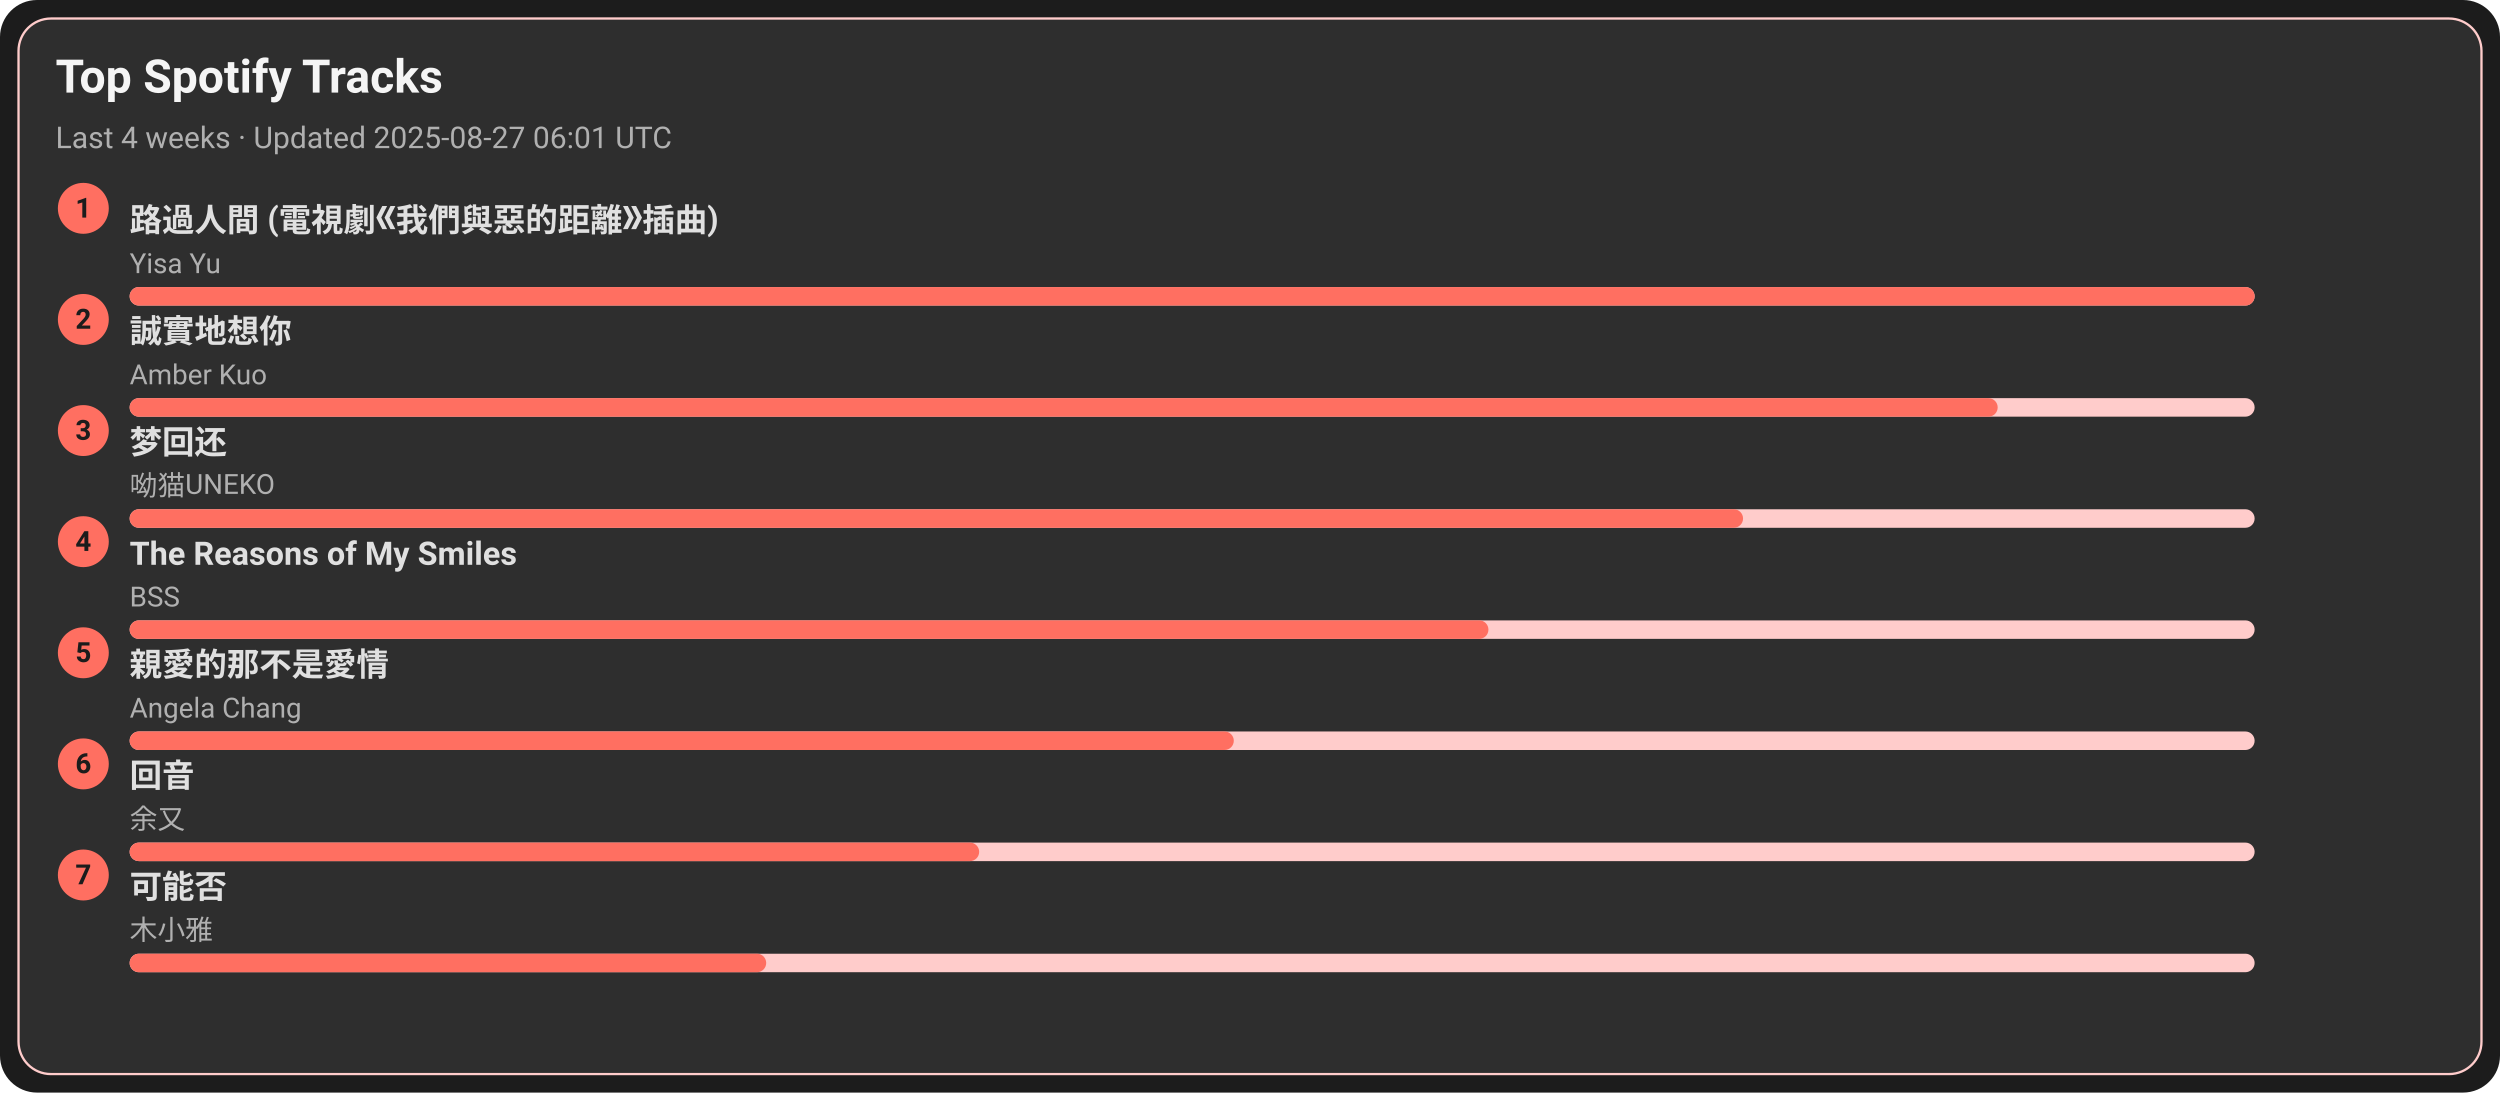
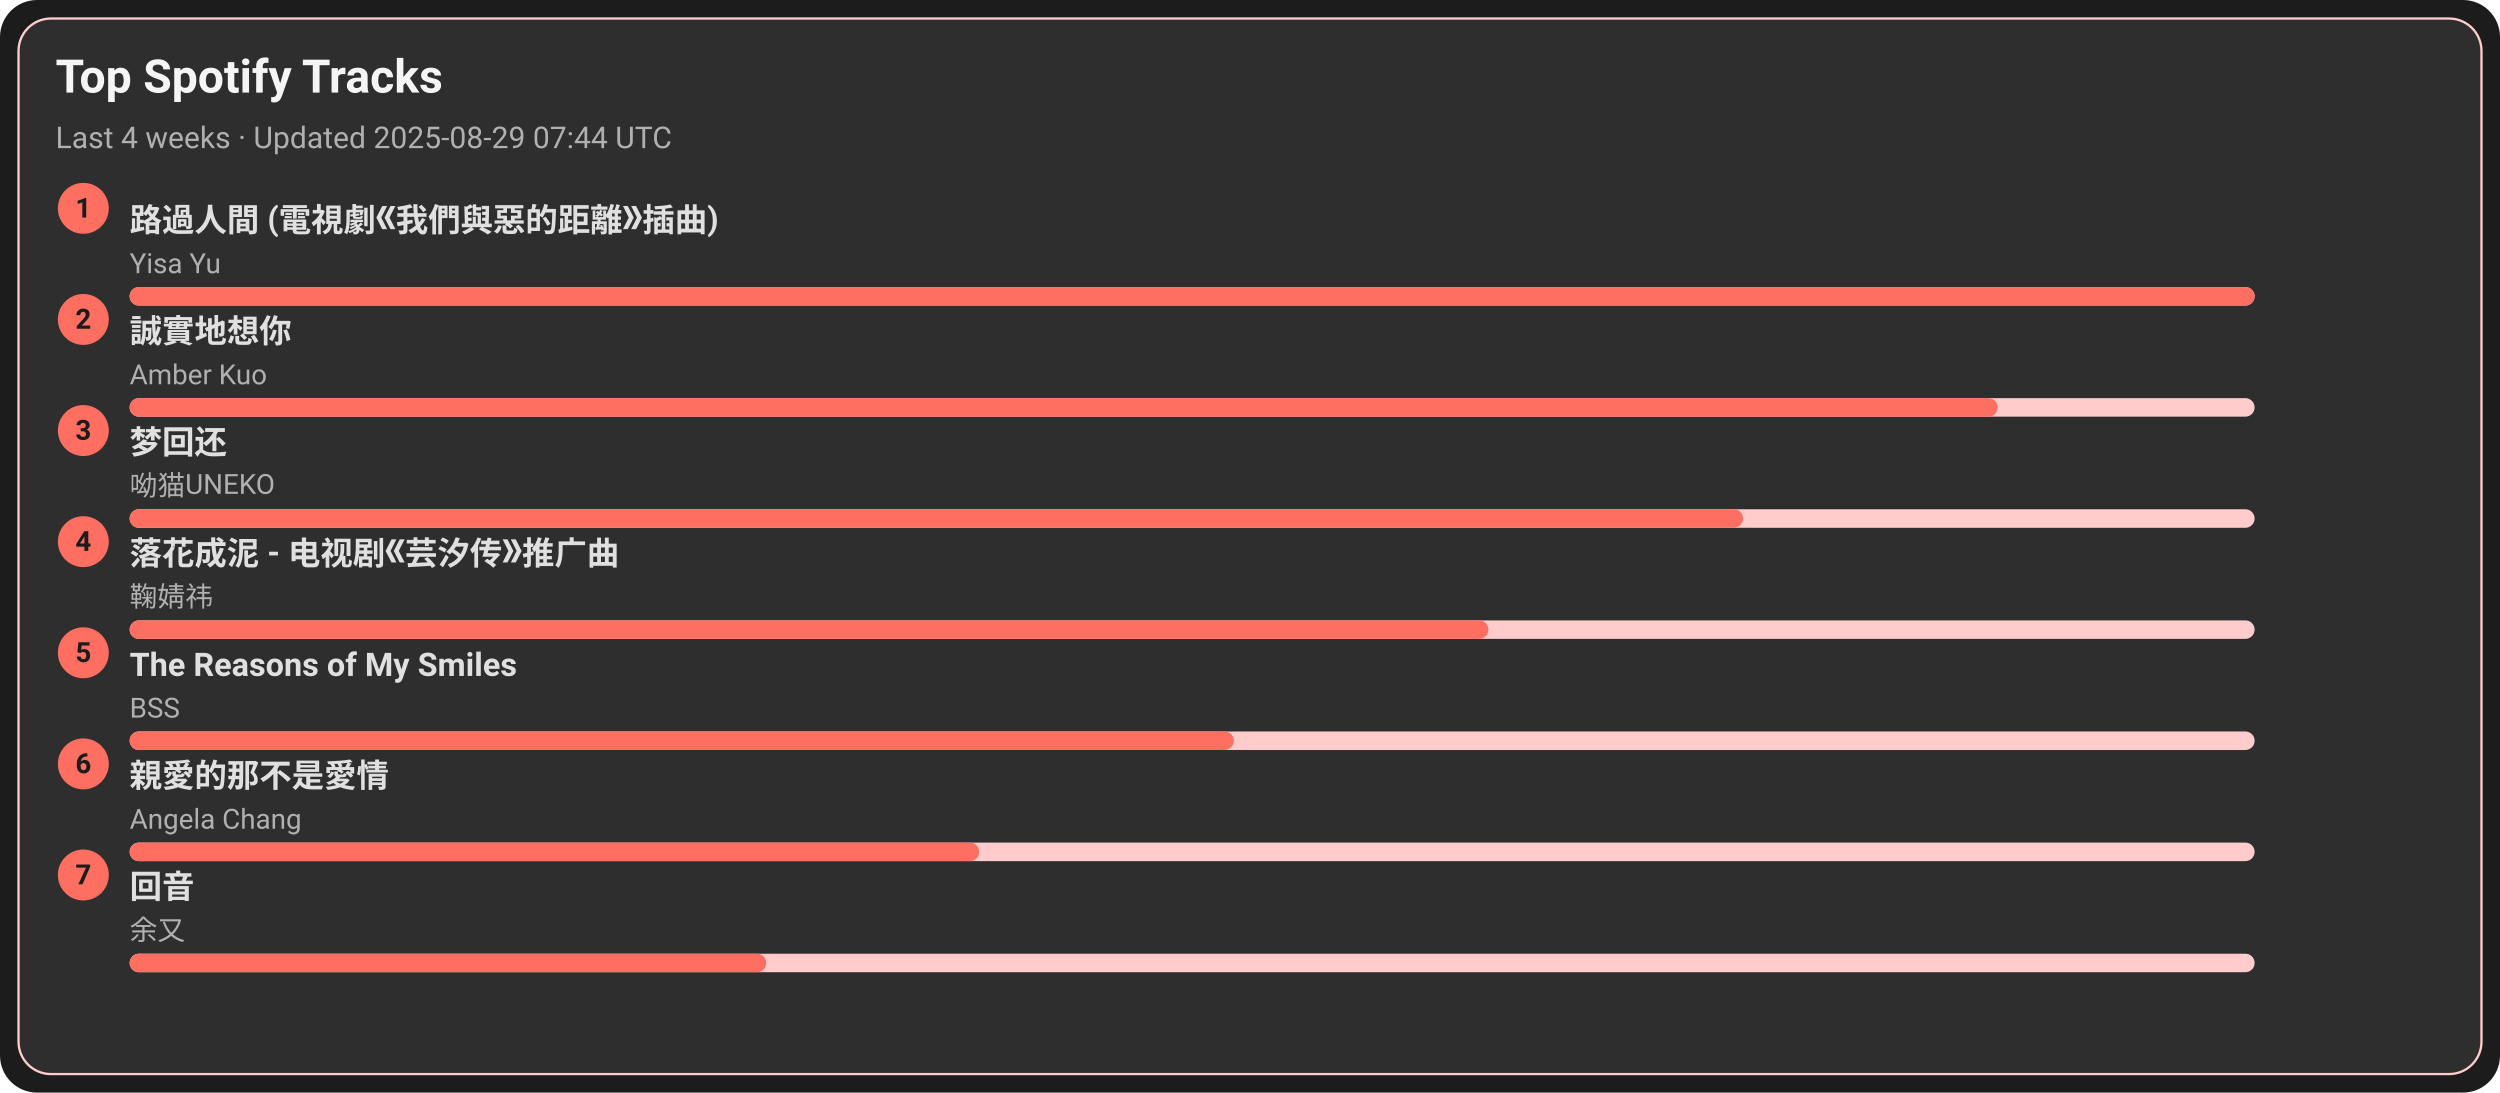
<svg xmlns="http://www.w3.org/2000/svg" width="1080" height="472" viewBox="0 0 1080 472">
  <style>text{font-family:-apple-system,BlinkMacSystemFont,Segoe UI,Roboto,Ubuntu,Helvetica Neue,Arial,Noto Sans,sans-serif}</style>
  <rect width="1080" height="472" rx="16" fill="#1c1c1c" />
  <rect x="8" y="8" width="1064" height="456" rx="14" fill="#2e2e2e" stroke="#ffcccb" />
  <text x="24" y="40" font-size="20" fill="#f5f5f5" font-weight="600">Top Spotify Tracks</text>
-   <text x="24" y="64" font-size="13" fill="#b0b0b0">Last 4 weeks · Updated 2025-08-27 06:01 UTC</text>
+   <text x="24" y="64" font-size="13" fill="#b0b0b0">Last 4 weeks · Updated 2025-08-29 07:44 UTC</text>
  <circle cx="36" cy="90" r="11" fill="#ff6f61" />
  <text x="36" y="94" text-anchor="middle" font-size="12" fill="#1c1c1c" font-weight="700">1</text>
  <a href="https://open.spotify.com/track/1ZSleGniKMWNrWvK5cGALO" target="_blank" rel="noopener noreferrer">
    <text x="56" y="100" font-size="14" fill="#e0e0e0" font-weight="600">路過人間 (電視劇《我們與惡的距離》插曲)</text>
  </a>
  <text x="56" y="118" font-size="12" fill="#b0b0b0">Yisa Yu</text>
  <rect x="56" y="124" width="918" height="8" rx="4" fill="#ffcccb" />
  <rect x="56" y="124" width="918" height="8" rx="4" fill="#ff6f61" />
  <circle cx="36" cy="138" r="11" fill="#ff6f61" />
  <text x="36" y="142" text-anchor="middle" font-size="12" fill="#1c1c1c" font-weight="700">2</text>
  <a href="https://open.spotify.com/track/1SPZzj8QzOwZoAGKXMGLGJ" target="_blank" rel="noopener noreferrer">
    <text x="56" y="148" font-size="14" fill="#e0e0e0" font-weight="600">誠實地想你</text>
  </a>
  <text x="56" y="166" font-size="12" fill="#b0b0b0">Amber Kuo</text>
  <rect x="56" y="172" width="918" height="8" rx="4" fill="#ffcccb" />
  <rect x="56" y="172" width="807" height="8" rx="4" fill="#ff6f61" />
  <circle cx="36" cy="186" r="11" fill="#ff6f61" />
  <text x="36" y="190" text-anchor="middle" font-size="12" fill="#1c1c1c" font-weight="700">3</text>
  <a href="https://open.spotify.com/track/6jTK3YxlFysC8g0Ye9tbPK" target="_blank" rel="noopener noreferrer">
    <text x="56" y="196" font-size="14" fill="#e0e0e0" font-weight="600">梦回还</text>
  </a>
  <text x="56" y="214" font-size="12" fill="#b0b0b0">呦猫UNEKO</text>
  <rect x="56" y="220" width="918" height="8" rx="4" fill="#ffcccb" />
  <rect x="56" y="220" width="697" height="8" rx="4" fill="#ff6f61" />
  <circle cx="36" cy="234" r="11" fill="#ff6f61" />
  <text x="36" y="238" text-anchor="middle" font-size="12" fill="#1c1c1c" font-weight="700">4</text>
-   <a href="https://open.spotify.com/track/1amowbJ9HHFFSFdg2ubM7G" target="_blank" rel="noopener noreferrer">
-     <text x="56" y="244" font-size="14" fill="#e0e0e0" font-weight="600">The Reasons of My Smiles</text>
+   <a href="https://open.spotify.com/track/3kOZsJz3crGIWWHeoCNa0O" target="_blank" rel="noopener noreferrer">
+     <text x="56" y="244" font-size="14" fill="#e0e0e0" font-weight="600">落花成泥 - 电视剧《芸汐传》推广曲</text>
  </a>
-   <text x="56" y="262" font-size="12" fill="#b0b0b0">BSS</text>
+   <text x="56" y="262" font-size="12" fill="#b0b0b0">鞠婧祎</text>
  <rect x="56" y="268" width="918" height="8" rx="4" fill="#ffcccb" />
  <rect x="56" y="268" width="587" height="8" rx="4" fill="#ff6f61" />
  <circle cx="36" cy="282" r="11" fill="#ff6f61" />
  <text x="36" y="286" text-anchor="middle" font-size="12" fill="#1c1c1c" font-weight="700">5</text>
-   <a href="https://open.spotify.com/track/1MAv2SJPGVVDHyFlhflmYR" target="_blank" rel="noopener noreferrer">
-     <text x="56" y="292" font-size="14" fill="#e0e0e0" font-weight="600">親愛的那不是愛情</text>
+   <a href="https://open.spotify.com/track/1amowbJ9HHFFSFdg2ubM7G" target="_blank" rel="noopener noreferrer">
+     <text x="56" y="292" font-size="14" fill="#e0e0e0" font-weight="600">The Reasons of My Smiles</text>
  </a>
-   <text x="56" y="310" font-size="12" fill="#b0b0b0">Angela Chang</text>
+   <text x="56" y="310" font-size="12" fill="#b0b0b0">BSS</text>
  <rect x="56" y="316" width="918" height="8" rx="4" fill="#ffcccb" />
  <rect x="56" y="316" width="477" height="8" rx="4" fill="#ff6f61" />
  <circle cx="36" cy="330" r="11" fill="#ff6f61" />
  <text x="36" y="334" text-anchor="middle" font-size="12" fill="#1c1c1c" font-weight="700">6</text>
-   <a href="https://open.spotify.com/track/1K30lsrpvTR0ytSICU2Z3X" target="_blank" rel="noopener noreferrer">
-     <text x="56" y="340" font-size="14" fill="#e0e0e0" font-weight="600">回音</text>
+   <a href="https://open.spotify.com/track/1MAv2SJPGVVDHyFlhflmYR" target="_blank" rel="noopener noreferrer">
+     <text x="56" y="340" font-size="14" fill="#e0e0e0" font-weight="600">親愛的那不是愛情</text>
  </a>
-   <text x="56" y="358" font-size="12" fill="#b0b0b0">余又</text>
+   <text x="56" y="358" font-size="12" fill="#b0b0b0">Angela Chang</text>
  <rect x="56" y="364" width="918" height="8" rx="4" fill="#ffcccb" />
  <rect x="56" y="364" width="367" height="8" rx="4" fill="#ff6f61" />
  <circle cx="36" cy="378" r="11" fill="#ff6f61" />
  <text x="36" y="382" text-anchor="middle" font-size="12" fill="#1c1c1c" font-weight="700">7</text>
-   <a href="https://open.spotify.com/track/1MftvvUAxzIm1ZnLQyEdr7" target="_blank" rel="noopener noreferrer">
-     <text x="56" y="388" font-size="14" fill="#e0e0e0" font-weight="600">可能否</text>
+   <a href="https://open.spotify.com/track/1K30lsrpvTR0ytSICU2Z3X" target="_blank" rel="noopener noreferrer">
+     <text x="56" y="388" font-size="14" fill="#e0e0e0" font-weight="600">回音</text>
  </a>
-   <text x="56" y="406" font-size="12" fill="#b0b0b0">木小雅</text>
+   <text x="56" y="406" font-size="12" fill="#b0b0b0">余又</text>
  <rect x="56" y="412" width="918" height="8" rx="4" fill="#ffcccb" />
  <rect x="56" y="412" width="275" height="8" rx="4" fill="#ff6f61" />
</svg>
